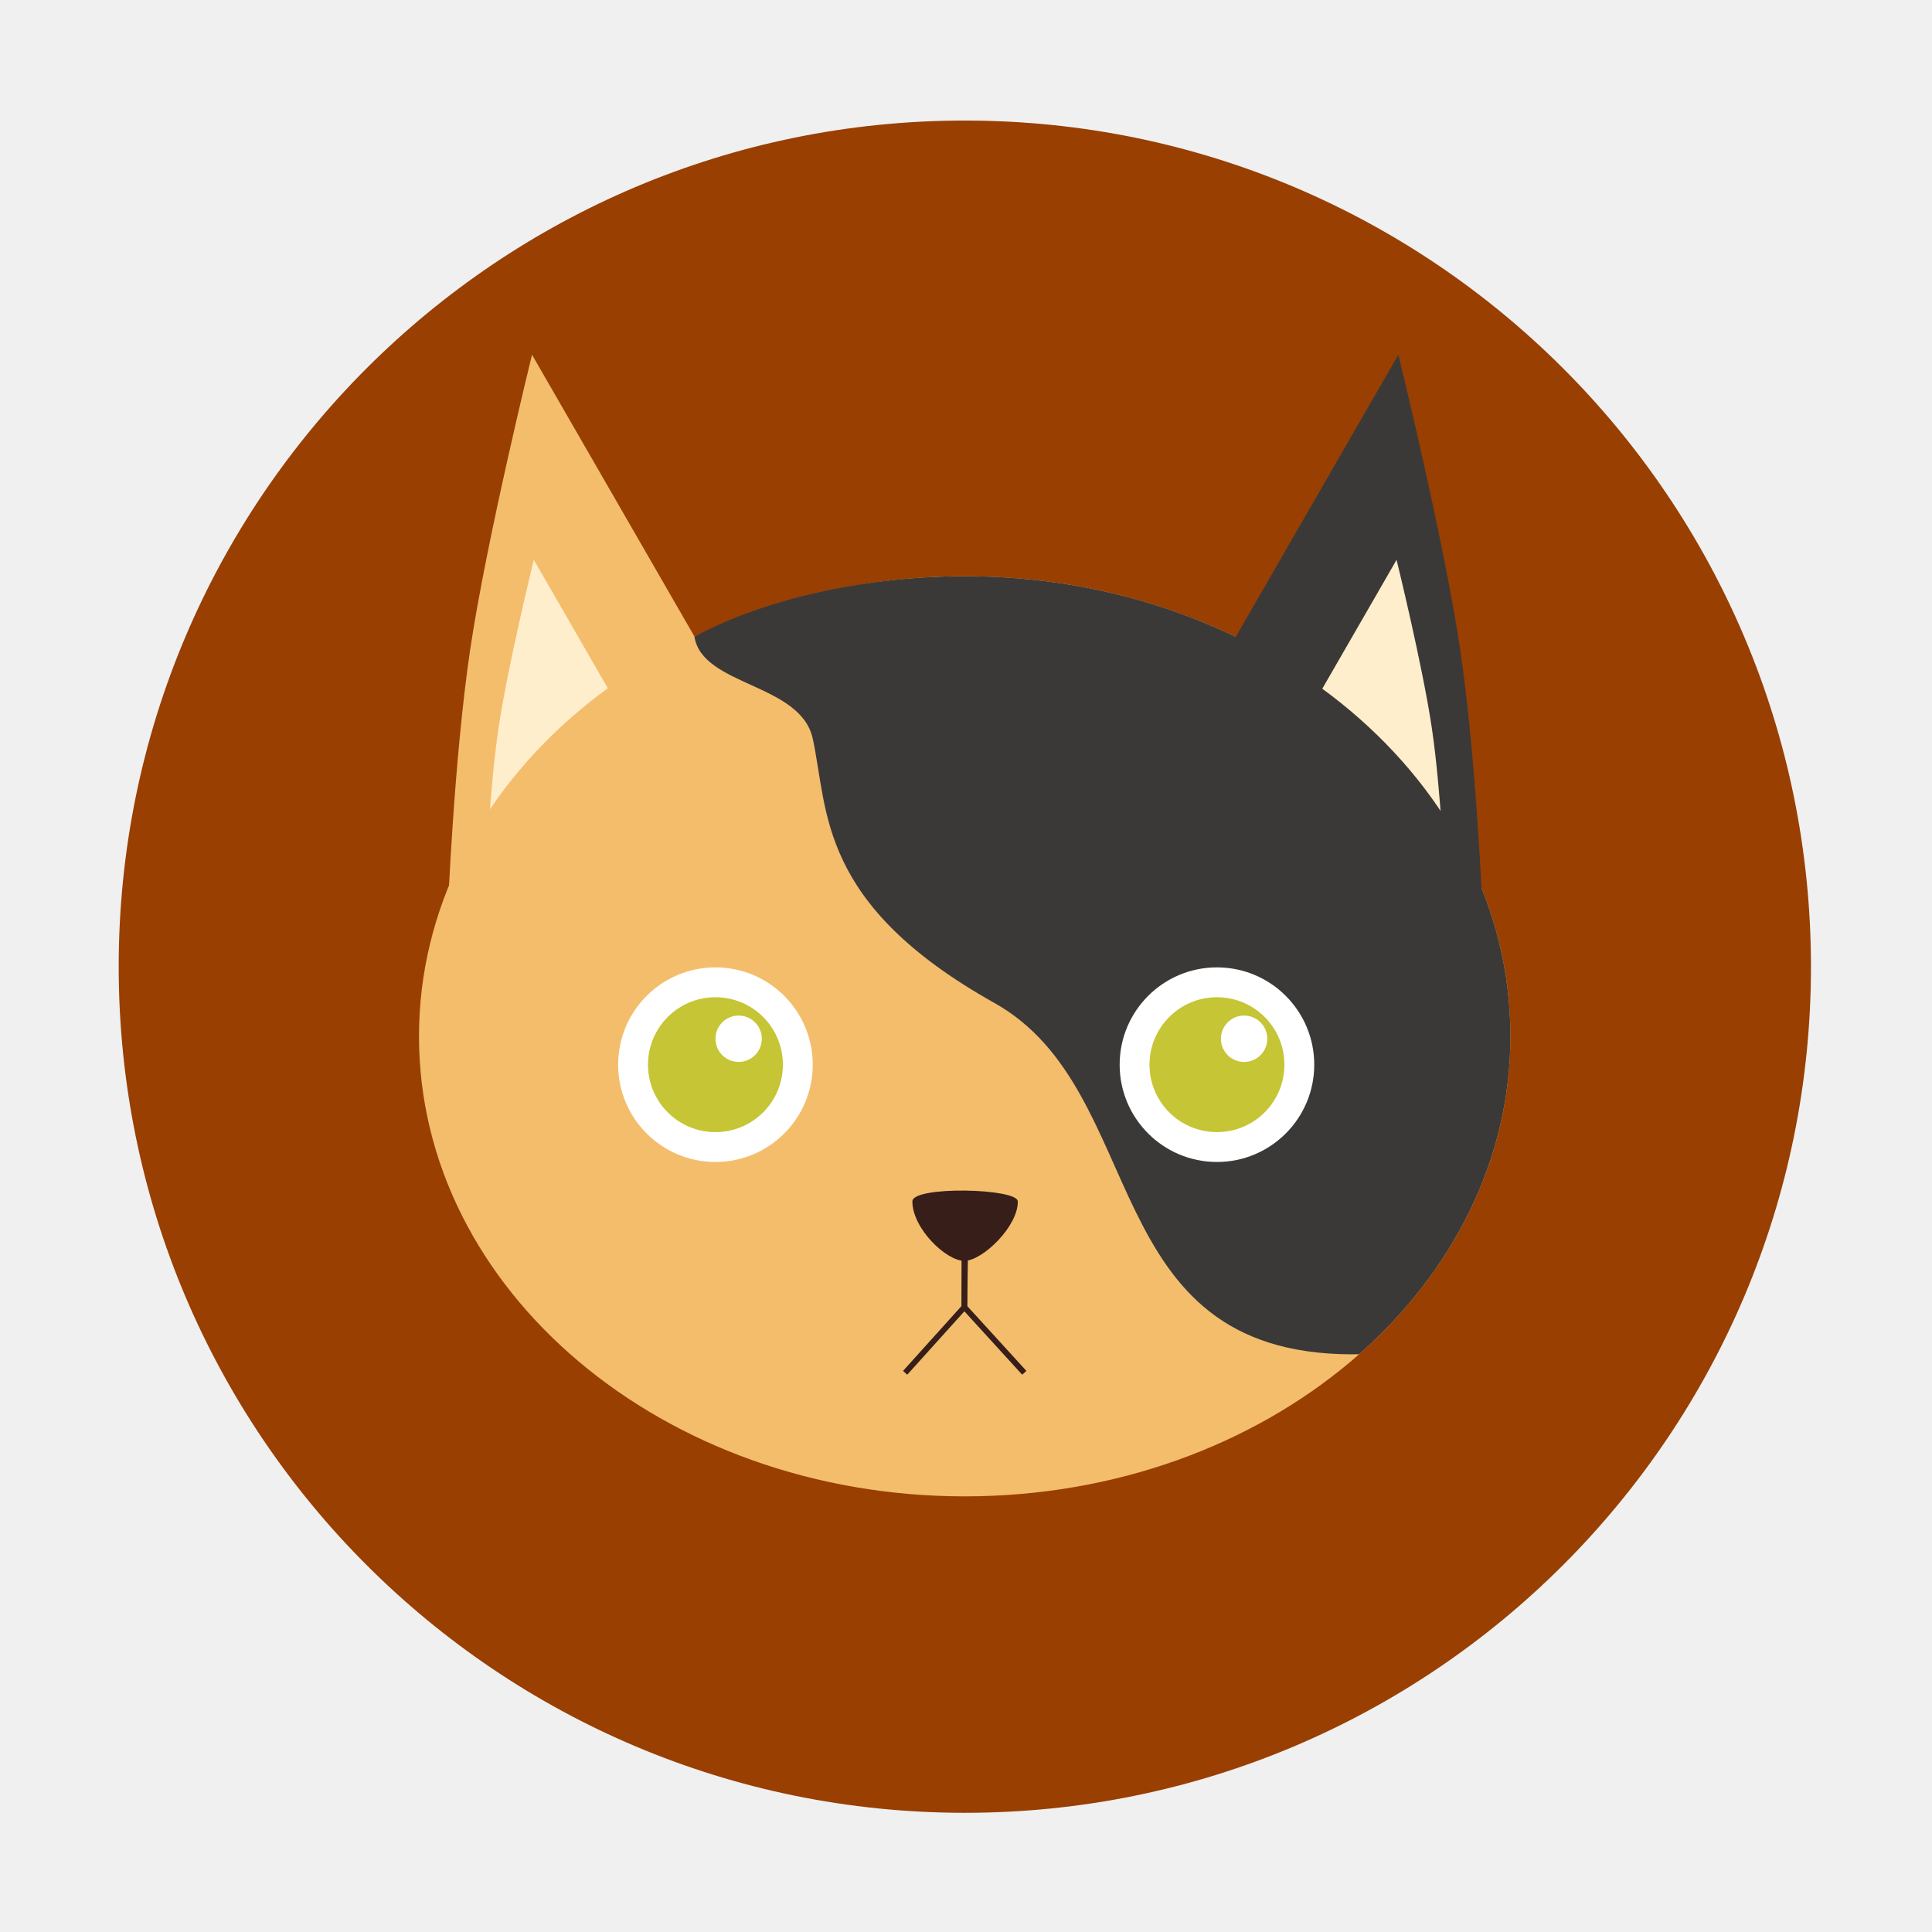
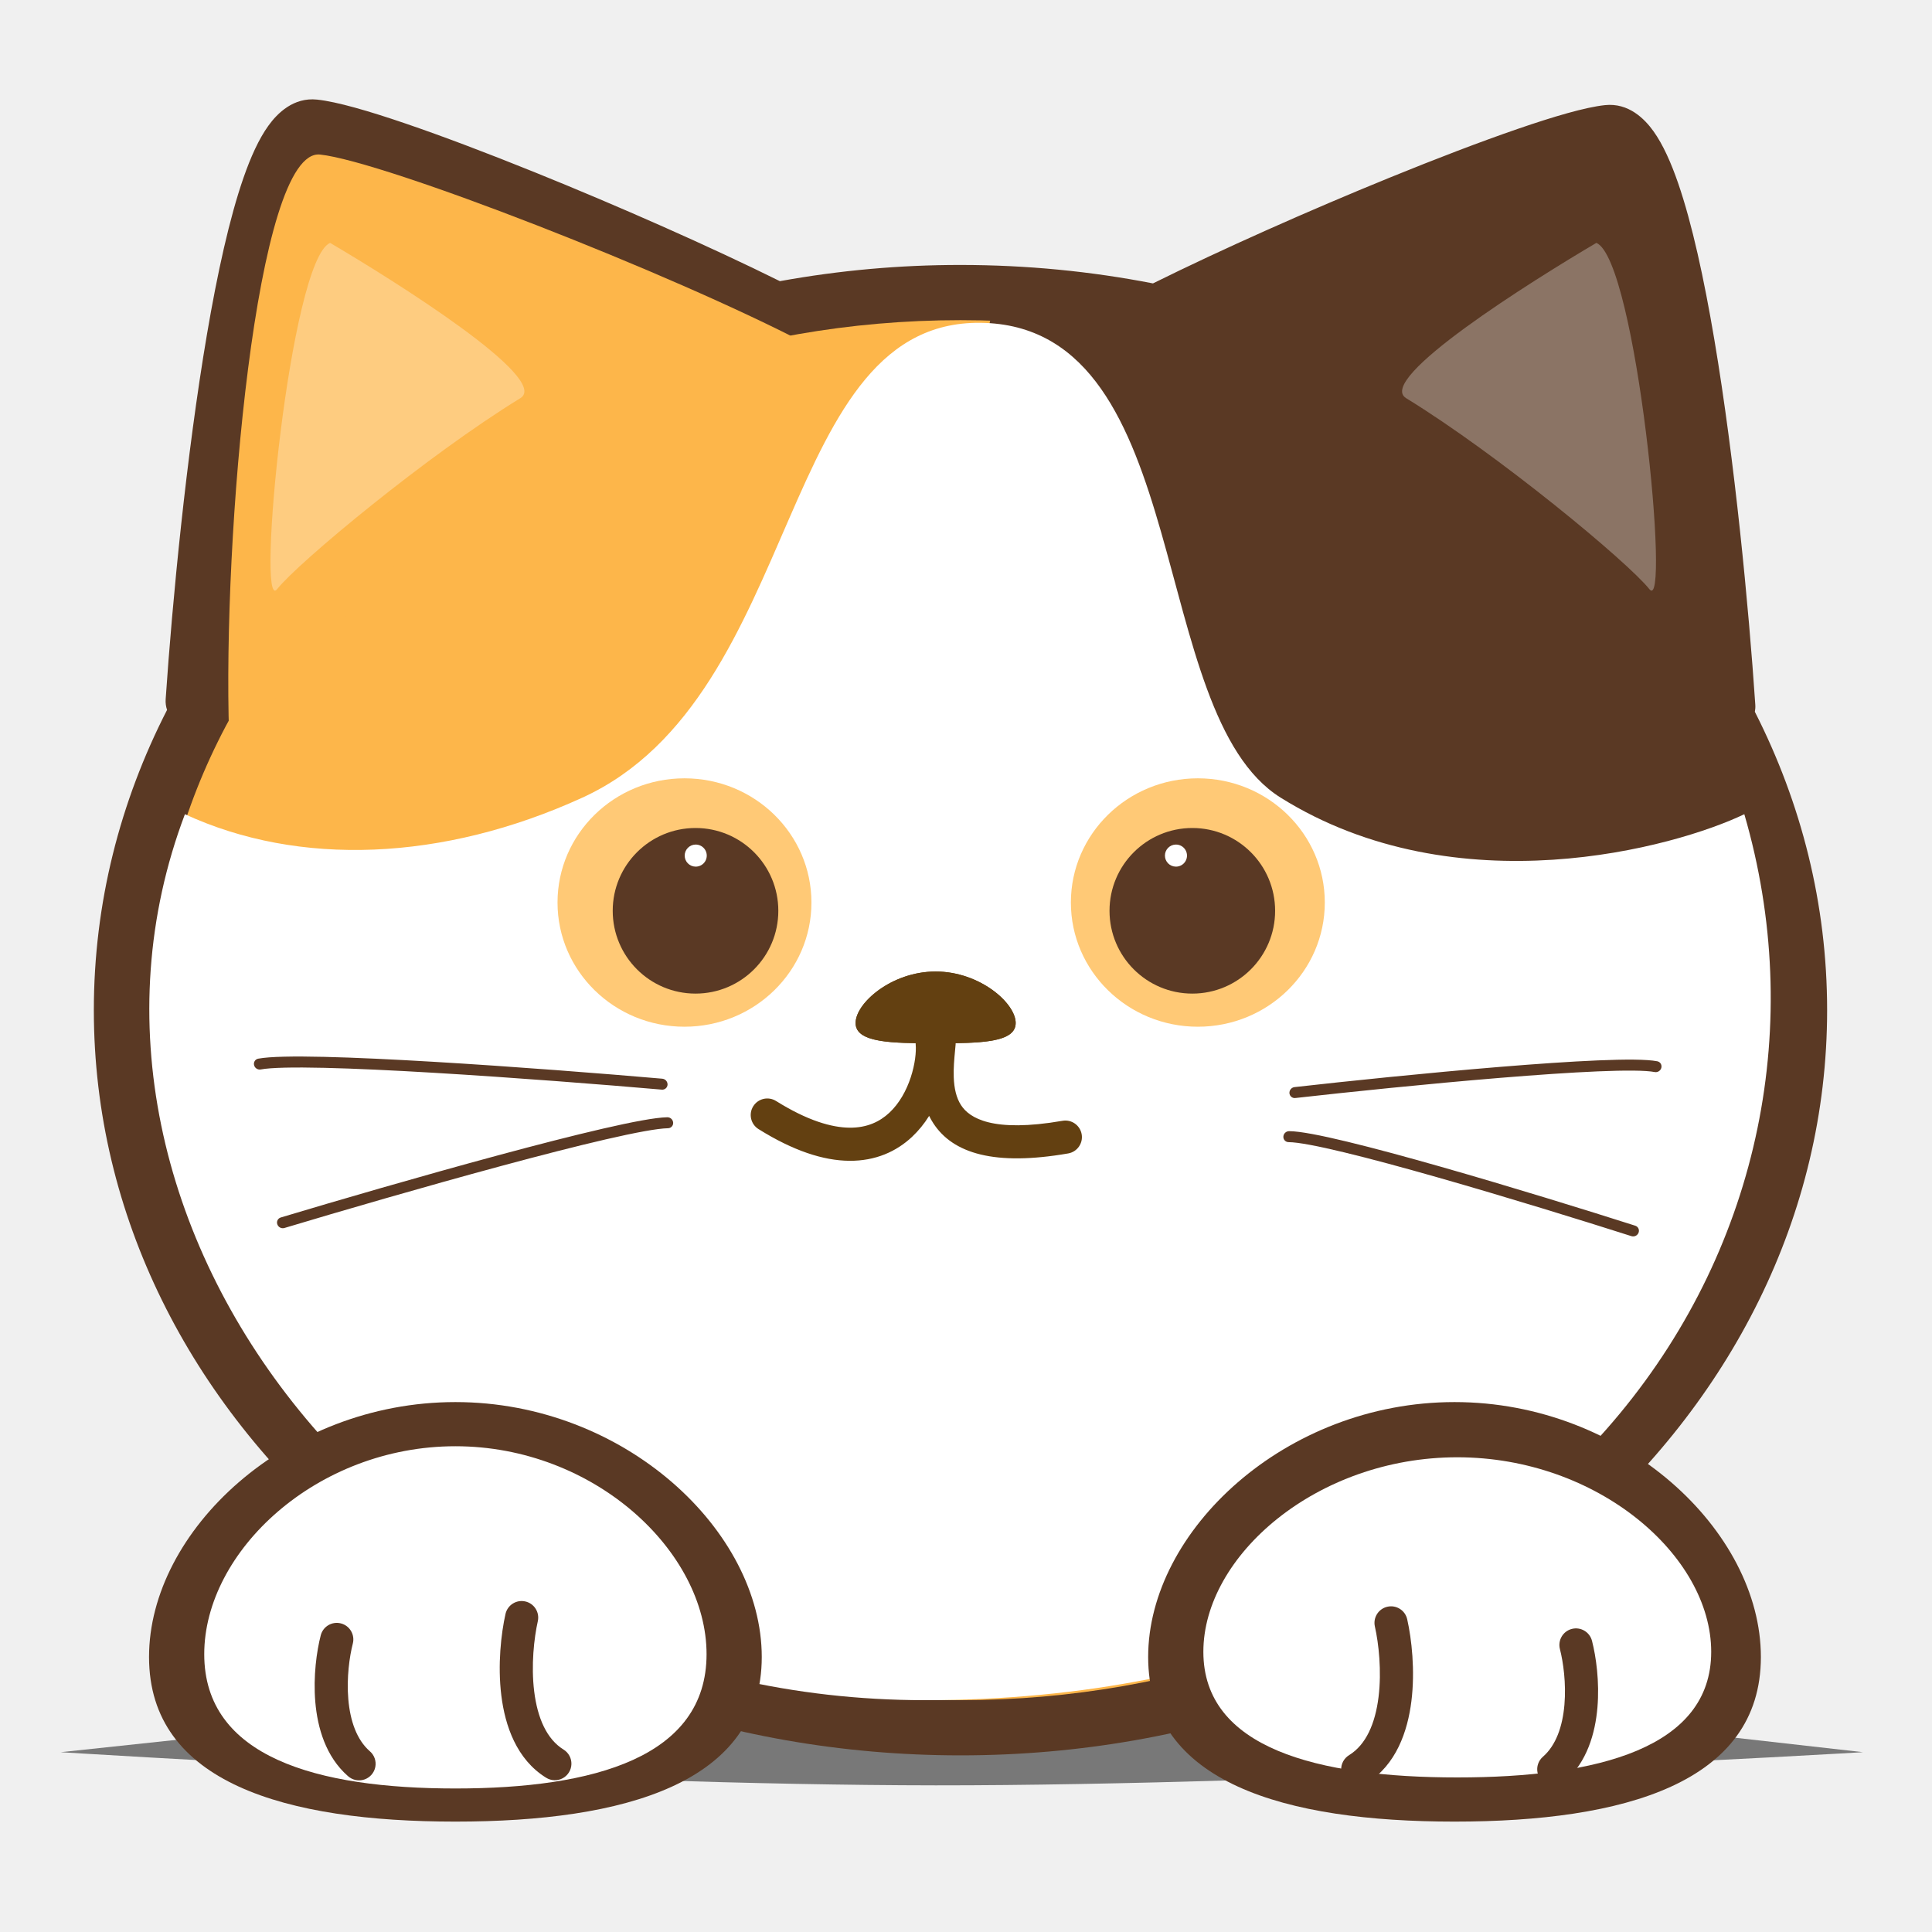
- <svg xmlns="http://www.w3.org/2000/svg" t="1769393343895" class="icon" viewBox="0 0 1024 1024" version="1.1" p-id="8451" width="200" height="200">
-   <path d="M62.91 512.36a448.47 448.47 0 1 0 896.94 0 448.47 448.47 0 1 0-896.94 0z" fill="#993F02" p-id="8452" />
-   <path d="M237.25 485s3.25-81.77 11.86-140.08c8.61-58.3 32.87-156.91 32.87-156.91l93.75 162.65L237.25 485z" fill="#F4BD6C" p-id="8453" />
-   <path d="M257.46 465.83s1.85-46.56 6.75-79.76 18.72-89.34 18.72-89.34l53.38 92.61-78.85 76.49z" fill="#FFEECC" p-id="8454" />
-   <path d="M222.08 549.25a289.24 243.85 0 1 0 578.48 0 289.24 243.85 0 1 0-578.48 0z" fill="#F4BD6C" p-id="8455" />
-   <path d="M785.89 485s-3.25-81.77-11.86-140.08-32.87-156.91-32.87-156.91l-93.75 162.65L785.89 485z" fill="#3A3938" p-id="8456" />
-   <path d="M765.68 465.83s-1.85-46.56-6.75-79.76-18.72-89.34-18.72-89.34l-53.38 92.61 78.85 76.49z" fill="#FFEECC" p-id="8457" />
-   <path d="M238.88 702.6l-0.05-0.06c-1.04 0.23-1.59 0.35-1.59 0.35l1.64-0.29z m555.25 0l1.64 0.29s-0.55-0.12-1.59-0.35l-0.05 0.06z" fill="#465C62" p-id="8458" />
-   <path d="M511.32 305.4c-48.82 0-102.88 10.55-143.26 31.96 3.99 26.34 56.3 24.68 62.71 54.11 8.33 38.23 2.39 87.54 96.24 140.09 83.35 46.66 53.09 186.07 189.64 186.26 1.27 0 2.5-0.02 3.71-0.06 49.67-43.79 80.19-103.15 80.19-168.52 0.01-134.66-129.48-243.84-289.23-243.84z" fill="#3A3938" p-id="8459" />
-   <path d="M327.63 564.3a51.57 51.57 0 1 0 103.14 0 51.57 51.57 0 1 0-103.14 0z" fill="#FFFFFF" p-id="8460" />
-   <path d="M343.45 564.3a35.75 35.75 0 1 0 71.5 0 35.75 35.75 0 1 0-71.5 0z" fill="#C5C535" p-id="8461" />
-   <path d="M379.2 550.56a12.29 12.29 0 1 0 24.58 0 12.29 12.29 0 1 0-24.58 0zM593.44 564.3a51.57 51.57 0 1 0 103.14 0 51.57 51.57 0 1 0-103.14 0z" fill="#FFFFFF" p-id="8462" />
-   <path d="M609.26 564.3a35.75 35.75 0 1 0 71.5 0 35.75 35.75 0 1 0-71.5 0z" fill="#C5C535" p-id="8463" />
-   <path d="M647.11 550.56a12.29 12.29 0 1 0 24.58 0 12.29 12.29 0 1 0-24.58 0z" fill="#FFFFFF" p-id="8464" />
-   <path d="M483.58 636.75c0.01-8.26 55.69-6.98 55.86-0.01 0.32 13.04-18.55 31.5-28.31 31.54-9.71 0.05-27.56-17.25-27.55-31.53z" fill="#371E19" p-id="8465" />
-   <path d="M480.86 728.62l-2.23-2.01 31-34.4v-26.16h3v27.32z" fill="#371E19" p-id="8466" />
-   <path d="M541.79 728.63l-32.17-35.27 0.4-27.34 2.99 0.05-0.37 26.15 31.37 34.38z" fill="#371E19" p-id="8467" />
+ <svg xmlns="http://www.w3.org/2000/svg" t="1769756731255" class="icon" viewBox="0 0 1024 1024" version="1.1" p-id="1739" width="200" height="200">
+   <path d="M234.993 907.062s156.769-7.835 260.953-8.789c115.759-1.059 300.164 8.789 300.164 8.789l191.318 21.633s-298.897 17.712-491.482 17.578C307.054 946.141 32.183 928.695 32.183 928.695l202.811-21.633z" fill="#000000" opacity=".5" p-id="1740" />
+   <path d="M142.286 66.58c4.766-6.606 13.321-15.108 25.784-13.789 10.492 1.112 27.391 6.039 46.651 12.604 19.766 6.738 43.476 15.729 68.313 25.755 44.696 18.04 93.561 39.638 130.323 57.871A533.735 533.735 0 0 1 509.074 140.434c35.065 0 69.211 3.379 102.023 9.778 35.989-17.856 82.727-38.655 125.598-56.118 24.608-10.026 48.102-19.017 67.689-25.758 19.079-6.565 35.846-11.498 46.273-12.616 12.502-1.337 21.024 7.267 25.72 13.839 5.12 7.162 9.371 16.829 13.04 27.443 7.423 21.481 13.804 50.937 19.213 82.97 10.854 64.307 18.23 141.804 21.715 193.536 0.085 1.29 0.003 2.548-0.231 3.76C954.745 425.689 968.411 479.176 968.411 535.406c0 218.135-205.651 394.971-459.337 394.971S49.737 753.541 49.737 535.406c0-56.618 13.853-110.454 38.807-159.135a14.588 14.588 0 0 1-0.737-5.696c3.514-51.735 10.96-129.238 21.917-193.551 5.459-32.037 11.902-61.499 19.397-82.985 3.704-10.62 7.999-20.296 13.166-27.458z m754.761 257.287c-3.997-44.061-9.81-94.852-17.268-139.027-5.337-31.612-11.402-59.143-18.014-78.28-3.35-9.69-6.51-16.238-9.19-19.988a20.849 20.849 0 0 0-1.115-1.439c-7.285 1.214-20.155 4.88-37.557 10.866-18.909 6.51-41.87 15.29-66.171 25.19-30.486 12.42-62.833 26.498-91.66 39.907 100.343 29.123 185.163 87.245 240.974 162.772z m-308.069-147.924a14.629 14.629 0 0 0 20.451 7.905 845.414 845.414 0 0 1 5.834-2.993C803.831 221.433 939.154 367.54 939.154 535.406c0 197.989-188.252 365.714-430.08 365.714S78.994 733.395 78.994 535.406c0-169.677 138.26-317.127 330.018-355.825l2.683 1.369a14.629 14.629 0 0 0 19.087-5.258A509.297 509.297 0 0 1 509.074 169.691c27.388 0 54.088 2.15 79.904 6.255zM272.083 118.281c31.808 12.841 65.624 27.452 95.451 41.264-102.883 28.625-189.879 87.613-246.693 164.677 4.043-44.801 10.012-97.017 17.724-142.28 5.386-31.609 11.507-59.135 18.18-78.263 3.376-9.687 6.565-16.229 9.269-19.977 0.477-0.661 0.872-1.15 1.188-1.51 7.358 1.194 20.419 4.877 38.078 10.898 19.093 6.51 42.271 15.29 66.803 25.19zM168.126 81.306c0 0.009-0.059 0.059-0.181 0.129 0.12-0.102 0.181-0.135 0.181-0.129z m682.37 2.885c0 0.009 0.064 0.064 0.187 0.138-0.123-0.108-0.187-0.146-0.187-0.138z" fill="#5A3924" p-id="1741" />
+   <path d="M936.229 535.406c0 201.98-191.242 365.714-427.154 365.714S81.92 737.385 81.92 535.406 273.162 169.691 509.074 169.691s427.154 163.735 427.154 365.714z" fill="#FDB64A" p-id="1742" />
+   <path d="M525.166 168.229c143.36 0 352.841 70.51 400.823 264.777 59.977 242.834-454.949-35.109-400.823-264.777z" fill="#5A3924" p-id="1743" />
+   <path d="M169.691 81.92c34.026 3.678 185.73 62.599 258.926 100.937-231.085 63.254-269.166 197.486-307.2 206.263C117.965 285.608 135.66 78.239 169.691 81.92z" fill="#FDB64A" p-id="1744" />
+   <path d="M859.361 61.484c-34.038 3.663-192.231 76.089-265.438 114.249C825.049 238.691 845.531 348.16 912.823 389.12c3.452-103.026-19.427-331.299-53.462-327.636z" fill="#5A3924" p-id="1745" />
+   <path d="M174.964 128.731c34.175 20.141 117.333 72.198 100.838 82.306-48.889 29.965-117.543 86.885-128.936 101.236-11.393 14.351 6.834-174.478 28.099-183.542z m671.147 0c-34.175 20.141-117.333 72.198-100.838 82.306 48.889 29.965 117.543 86.885 128.936 101.236 11.393 14.351-6.834-174.478-28.099-183.542z" fill="#FFFFFF" opacity=".3" p-id="1746" />
+   <path d="M308.663 422.769c-73.991 33.798-150.279 36.688-210.651 8.777-81.92 216.503 112.658 469.577 392.046 469.577 339.084 0 498.834-248.686 434.469-469.577-36.571 17.554-152.137 49.734-245.76-8.777-71.575-44.734-45.349-247.223-156.526-251.611s-95.086 197.486-213.577 251.611z" fill="#FFFFFF" p-id="1747" />
+   <path d="M362.789 544.183c37.165 0 67.291-29.474 67.291-65.829S399.954 412.526 362.789 412.526s-67.291 29.474-67.291 65.829 30.126 65.829 67.291 65.829z m272.091 0c37.165 0 67.291-29.474 67.291-65.829S672.045 412.526 634.88 412.526s-67.291 29.474-67.291 65.829 30.126 65.829 67.291 65.829z" fill="#FFC976" p-id="1748" />
+   <path d="M533.323 545.924c1.469-1.027 2.083-2.165 2.083-3.713 0-1.793-0.843-4.225-2.8-7.01-1.928-2.738-4.786-5.597-8.406-8.195-7.244-5.196-17.262-9.155-28.292-9.155-11.03 0-21.048 3.958-28.292 9.155-3.619 2.598-6.478 5.456-8.406 8.195-1.957 2.785-2.8 5.217-2.8 7.01 0 1.548 0.614 2.686 2.083 3.713 1.63 1.138 4.239 2.06 7.932 2.721 7.367 1.319 17.68 1.39 29.482 1.39s22.115-0.07 29.482-1.39c3.692-0.661 6.302-1.583 7.932-2.721zM495.909 552.96c23.429 0 42.423-0.246 42.423-10.749S519.338 514.926 495.909 514.926s-42.423 16.782-42.423 27.285c0 10.503 18.994 10.749 42.423 10.749z" fill="#634011" p-id="1749" />
+   <path d="M374.491 878.232c0 11.059-2.885 18.733-7.177 24.64-4.514 6.217-11.881 12.221-23.309 17.452C320.415 931.129 284.915 936.229 241.371 936.229s-79.044-5.1-102.634-15.904c-11.428-5.231-18.795-11.235-23.309-17.452-4.292-5.907-7.177-13.581-7.177-24.64 0-22.87 12.744-49.123 37.443-70.489C170.06 786.666 203.946 772.389 241.371 772.389c37.426 0 71.311 14.277 95.677 35.354C361.747 829.109 374.491 855.362 374.491 878.232z m29.257 0C403.749 945.076 331.05 965.486 241.371 965.486S78.994 945.076 78.994 878.232C78.994 811.391 151.692 743.131 241.371 743.131s162.377 68.26 162.377 135.101z m500.297 0c0 11.059-2.885 18.733-7.177 24.64-4.514 6.217-11.881 12.221-23.309 17.452-23.59 10.805-59.091 15.904-102.634 15.904s-79.044-5.1-102.634-15.904c-11.428-5.231-18.795-11.235-23.309-17.452-4.292-5.907-7.177-13.581-7.177-24.64 0-22.87 12.744-49.123 37.443-70.489C699.614 786.666 733.5 772.389 770.926 772.389c37.426 0 71.311 14.277 95.677 35.354C891.301 829.109 904.046 855.362 904.046 878.232z m29.257 0C933.303 945.076 860.605 965.486 770.926 965.486s-162.377-20.41-162.377-87.254C608.549 811.391 681.247 743.131 770.926 743.131s162.377 68.26 162.377 135.101z" fill="#5A3924" p-id="1750" />
+   <path d="M374.491 876.752C374.491 931.281 314.892 947.931 241.371 947.931S108.251 931.281 108.251 876.752 167.851 766.537 241.371 766.537s133.12 55.685 133.12 110.215zM906.971 875.494C906.971 926.503 846.716 942.08 772.389 942.08s-134.583-15.577-134.583-66.586C637.806 824.481 698.061 772.389 772.389 772.389s134.583 52.092 134.583 103.105z" fill="#FFFFFF" p-id="1751" />
+   <path d="M285.076 859.162a8.777 8.777 0 0 0-17.124-3.853c-2.364 10.5-4.251 27.118-2.232 43.382 1.981 15.989 8.049 33.833 23.728 43.538a8.777 8.777 0 1 0 9.242-14.924c-8.897-5.506-13.801-16.677-15.55-30.773-1.714-13.824-0.088-28.365 1.937-37.37z m-98.076 11.969a8.777 8.777 0 1 0-16.998-4.386c-2.153 8.35-4.049 21.715-2.879 35.381 1.159 13.499 5.459 28.886 17.303 39.246a8.777 8.777 0 1 0 11.557-13.21c-6.881-6.021-10.38-15.992-11.369-27.534-0.974-11.372 0.644-22.73 2.387-29.497z m541.716-9.043a8.777 8.777 0 0 1 17.127-3.853c2.364 10.5 4.248 27.118 2.232 43.382-1.984 15.989-8.049 33.833-23.73 43.538a8.777 8.777 0 1 1-9.239-14.924c8.897-5.506 13.801-16.677 15.55-30.773 1.712-13.824 0.088-28.365-1.94-37.37z m98.076 11.969a8.777 8.777 0 0 1 16.998-4.386c2.156 8.35 4.052 21.715 2.879 35.381-1.156 13.499-5.459 28.886-17.3 39.246a8.777 8.777 0 1 1-11.559-13.21c6.881-6.021 10.38-15.992 11.369-27.534 0.974-11.372-0.641-22.73-2.387-29.497zM351.015 571.731c-30.79-2.677-78.412-6.422-121.221-8.959-21.402-1.267-41.621-2.235-57.947-2.616-16.188-0.374-28.883-0.187-34.986 0.96a2.779 2.779 0 0 0-2.2 3.4c0.366 1.58 1.949 2.619 3.528 2.32 5.386-1.012 17.417-1.241 33.769-0.86 16.22 0.377 36.361 1.34 57.733 2.607 42.736 2.534 90.299 6.273 121.054 8.947a2.788 2.788 0 0 0 3.072-2.645 3.075 3.075 0 0 0-2.803-3.154z m335.126 4.456c27.622-3.122 70.346-7.551 108.746-10.705 19.199-1.577 37.341-2.838 51.99-3.452 14.497-0.609 25.945-0.611 31.492 0.462 1.58 0.304 2.56 1.831 2.188 3.411-0.369 1.58-1.951 2.61-3.531 2.305-4.74-0.919-15.451-0.977-30.129-0.36-14.532 0.611-32.587 1.864-51.75 3.438-38.324 3.148-80.984 7.572-108.567 10.685a2.797 2.797 0 0 1-3.151-2.56 3.054 3.054 0 0 1 2.712-3.224zM263.926 612.361c-40.834 11.021-85.996 24.178-115.121 32.935a2.785 2.785 0 0 0-1.817 3.622 3.072 3.072 0 0 0 3.742 1.951c29.09-8.745 74.196-21.884 114.966-32.888 20.386-5.503 39.664-10.465 55.305-14.073 15.767-3.64 27.51-5.822 33.031-5.919a2.774 2.774 0 0 0 2.759-2.958 3.081 3.081 0 0 0-3.11-2.861c-6.255 0.108-18.634 2.463-34.245 6.065-15.737 3.631-35.094 8.613-55.51 14.125z m602.797 37.285c-26.051-8.321-66.446-20.808-102.982-31.226-18.265-5.208-35.588-9.904-49.682-13.306-13.953-3.367-25.1-5.559-30.79-5.573a3.069 3.069 0 0 0-3.06 2.902 2.791 2.791 0 0 0 2.815 2.92c4.865 0.015 15.31 2.004 29.436 5.415 13.985 3.373 31.223 8.046 49.456 13.245 36.46 10.395 76.797 22.864 102.807 31.173a3.06 3.06 0 0 0 3.765-1.893 2.797 2.797 0 0 0-1.764-3.657zM368.64 526.629c24.237 0 43.886-19.649 43.886-43.886 0-24.237-19.649-43.886-43.886-43.886-24.237 0-43.886 19.649-43.886 43.886 0 24.237 19.649 43.886 43.886 43.886z m263.314 0c24.237 0 43.886-19.649 43.886-43.886 0-24.237-19.649-43.886-43.886-43.886-24.237 0-43.886 19.649-43.886 43.886 0 24.237 19.649 43.886 43.886 43.886z" fill="#5A3924" p-id="1752" />
+   <path d="M368.64 459.337a5.851 5.851 0 1 0 0.003-11.7A5.851 5.851 0 0 0 368.64 459.337z m254.537 0a5.851 5.851 0 1 0 0.003-11.7A5.851 5.851 0 0 0 623.177 459.337z" fill="#FFFFFF" p-id="1753" />
+   <path d="M506.517 552.904c18.297-0.272 31.814-1.831 31.814-10.693 0-10.503-18.994-27.285-42.423-27.285s-42.423 16.782-42.423 27.285c0 8.862 13.526 10.421 31.826 10.693 0 0.26 0.009 0.527 0.032 0.793 0.319 3.777-0.307 10.284-2.639 17.347-2.311 7.007-6.053 13.804-11.328 18.727-5.102 4.763-11.858 8.011-21.094 7.926-9.482-0.088-22.25-3.704-38.956-14.146a8.777 8.777 0 0 0-9.304 14.886c18.403 11.501 34.333 16.685 48.099 16.811 14.005 0.129 25.041-4.997 33.233-12.645a55.129 55.129 0 0 0 9.105-11.159c0.638 1.302 1.358 2.586 2.174 3.844 10.5 16.211 32.727 22.774 71.528 16.056a8.777 8.777 0 1 0-2.996-17.297c-37.268 6.451-49.407-1.521-53.801-8.303-2.513-3.879-3.64-8.891-3.856-14.766-0.181-4.889 0.266-9.631 0.699-14.254 0.097-1.006 0.19-2.007 0.278-2.999 0.023-0.278 0.035-0.55 0.032-0.822z" fill="#634011" p-id="1754" />
</svg>
